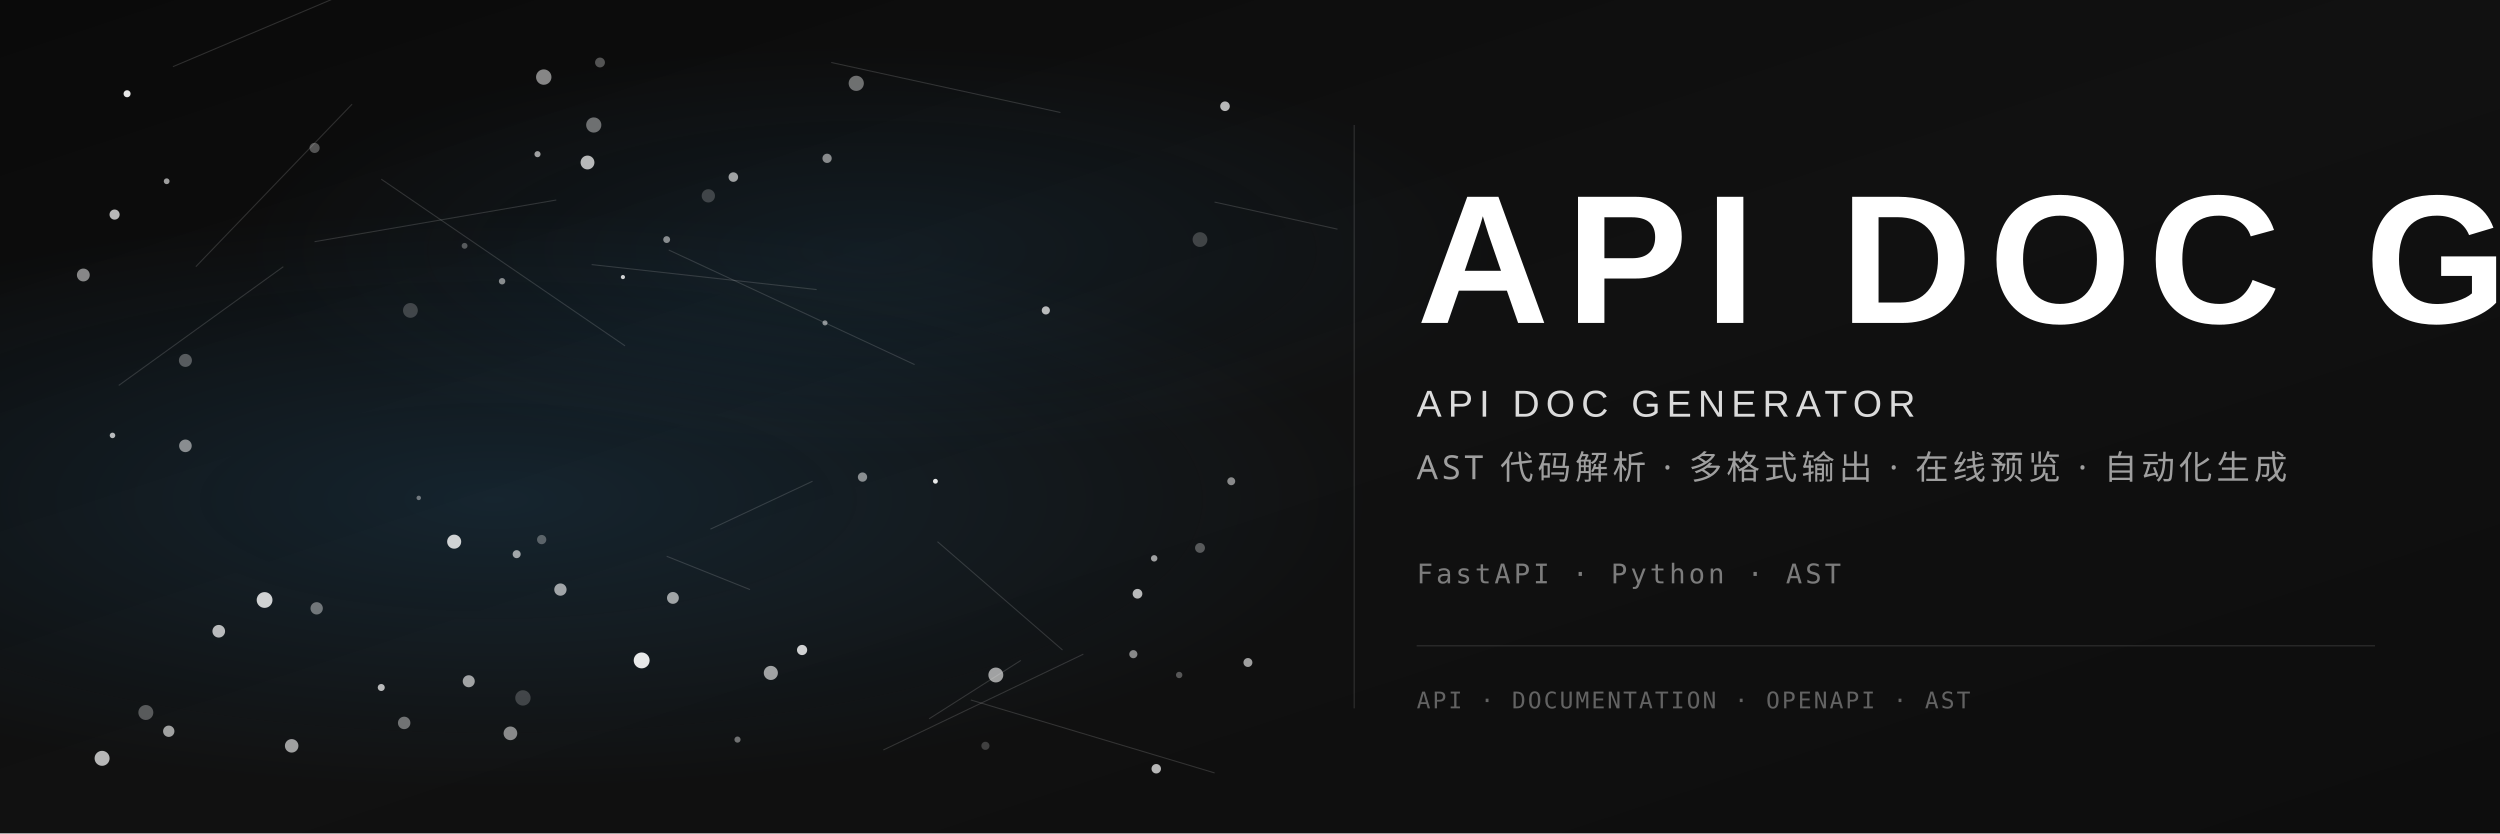
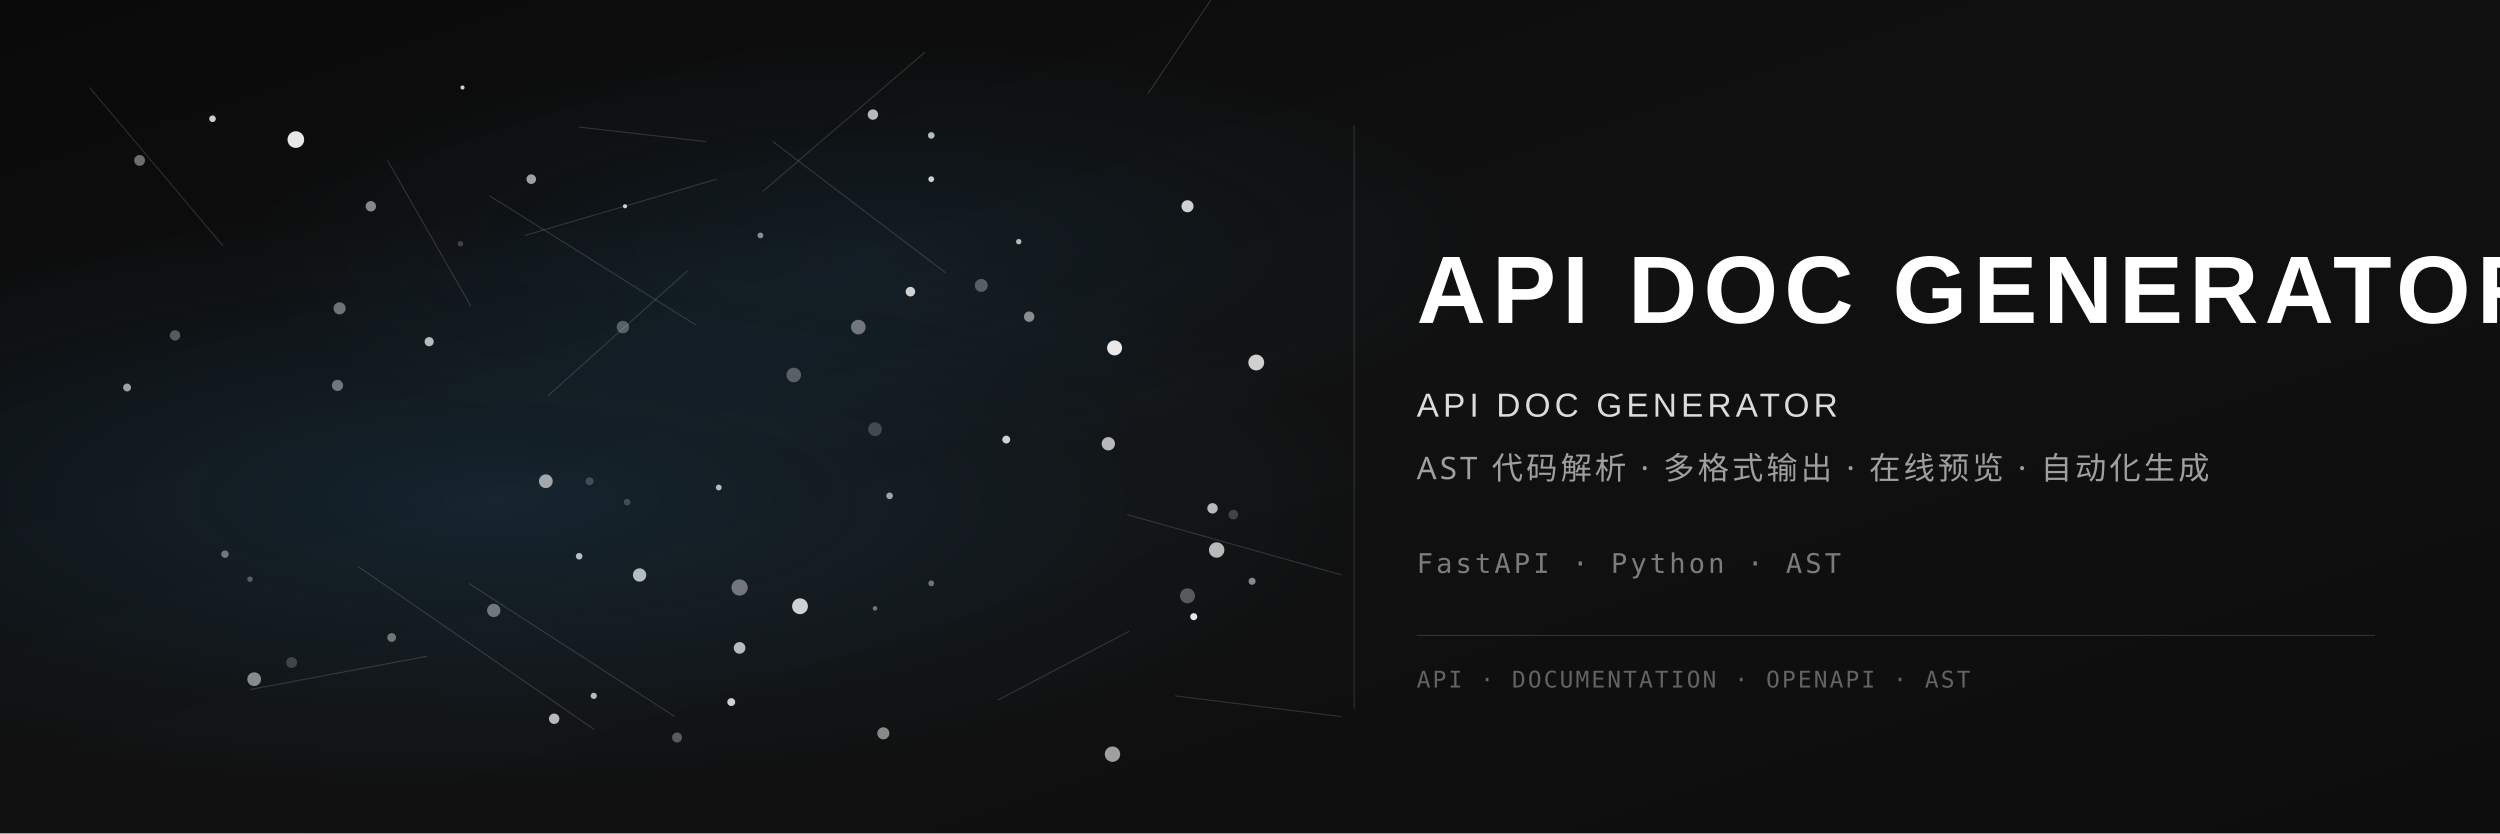
<svg xmlns="http://www.w3.org/2000/svg" viewBox="0 0 1200 400" width="1200" height="400">
  <defs>
    <linearGradient id="bg" x1="0%" y1="0%" x2="100%" y2="100%">
      <stop offset="0%" style="stop-color:#0a0a0a" />
      <stop offset="50%" style="stop-color:#111111" />
      <stop offset="100%" style="stop-color:#0d0d0d" />
    </linearGradient>
    <radialGradient id="glow1" cx="20%" cy="60%" r="35%">
      <stop offset="0%" style="stop-color:#3498DB;stop-opacity:0.15" />
      <stop offset="100%" style="stop-color:#3498DB;stop-opacity:0" />
    </radialGradient>
    <radialGradient id="glow2" cx="35%" cy="30%" r="25%">
      <stop offset="0%" style="stop-color:#3498DB;stop-opacity:0.1" />
      <stop offset="100%" style="stop-color:#3498DB;stop-opacity:0" />
    </radialGradient>
  </defs>
  <rect width="1200" height="400" fill="url(#bg)" />
  <rect width="1200" height="400" fill="url(#glow1)" />
  <rect width="1200" height="400" fill="url(#glow2)" />
-   <circle cx="566" cy="324" r="1.539" fill="white" opacity="0.3" />
-   <circle cx="218" cy="260" r="3.377" fill="white" opacity="0.8" />
-   <circle cx="223" cy="118" r="1.407" fill="white" opacity="0.3" />
-   <circle cx="55" cy="103" r="2.434" fill="white" opacity="0.7" />
-   <circle cx="354" cy="355" r="1.479" fill="white" opacity="0.4" />
-   <circle cx="61" cy="45" r="1.699" fill="white" opacity="0.9" />
-   <circle cx="89" cy="173" r="3.129" fill="white" opacity="0.3" />
-   <circle cx="140" cy="358" r="3.243" fill="white" opacity="0.6" />
-   <circle cx="544" cy="314" r="1.949" fill="white" opacity="0.5" />
-   <circle cx="80" cy="87" r="1.391" fill="white" opacity="0.6" />
-   <circle cx="245" cy="352" r="3.283" fill="white" opacity="0.5" />
-   <circle cx="370" cy="323" r="3.392" fill="white" opacity="0.6" />
-   <circle cx="248" cy="266" r="1.923" fill="white" opacity="0.6" />
-   <circle cx="576" cy="263" r="2.374" fill="white" opacity="0.3" />
-   <circle cx="320" cy="115" r="1.655" fill="white" opacity="0.5" />
-   <circle cx="396" cy="155" r="1.231" fill="white" opacity="0.5" />
-   <circle cx="282" cy="78" r="3.329" fill="white" opacity="0.7" />
-   <circle cx="261" cy="37" r="3.696" fill="white" opacity="0.5" />
-   <circle cx="70" cy="342" r="3.592" fill="white" opacity="0.3" />
-   <circle cx="285" cy="60" r="3.645" fill="white" opacity="0.4" />
-   <circle cx="554" cy="268" r="1.554" fill="white" opacity="0.6" />
-   <circle cx="127" cy="288" r="3.792" fill="white" opacity="0.8" />
-   <circle cx="299" cy="133" r="1.003" fill="white" opacity="0.8" />
-   <circle cx="397" cy="76" r="2.225" fill="white" opacity="0.5" />
-   <circle cx="251" cy="335" r="3.69" fill="white" opacity="0.2" />
-   <circle cx="197" cy="149" r="3.556" fill="white" opacity="0.2" />
-   <circle cx="288" cy="30" r="2.369" fill="white" opacity="0.3" />
-   <circle cx="340" cy="94" r="3.19" fill="white" opacity="0.2" />
-   <circle cx="411" cy="40" r="3.652" fill="white" opacity="0.4" />
-   <circle cx="183" cy="330" r="1.696" fill="white" opacity="0.7" />
-   <circle cx="308" cy="317" r="3.816" fill="white" opacity="0.9" />
-   <circle cx="89" cy="214" r="3.029" fill="white" opacity="0.5" />
-   <circle cx="323" cy="287" r="2.846" fill="white" opacity="0.6" />
-   <circle cx="201" cy="239" r="1.076" fill="white" opacity="0.4" />
-   <circle cx="591" cy="231" r="1.903" fill="white" opacity="0.5" />
-   <circle cx="576" cy="115" r="3.547" fill="white" opacity="0.2" />
-   <circle cx="151" cy="71" r="2.431" fill="white" opacity="0.3" />
-   <circle cx="54" cy="209" r="1.333" fill="white" opacity="0.7" />
-   <circle cx="473" cy="358" r="1.952" fill="white" opacity="0.2" />
-   <circle cx="555" cy="369" r="2.271" fill="white" opacity="0.7" />
-   <circle cx="81" cy="351" r="2.723" fill="white" opacity="0.6" />
-   <circle cx="105" cy="303" r="3.04" fill="white" opacity="0.7" />
-   <circle cx="241" cy="135" r="1.55" fill="white" opacity="0.5" />
-   <circle cx="194" cy="347" r="2.994" fill="white" opacity="0.4" />
-   <circle cx="152" cy="292" r="2.964" fill="white" opacity="0.4" />
-   <circle cx="269" cy="283" r="2.958" fill="white" opacity="0.6" />
-   <circle cx="588" cy="51" r="2.308" fill="white" opacity="0.7" />
-   <circle cx="352" cy="85" r="2.294" fill="white" opacity="0.6" />
-   <circle cx="225" cy="327" r="2.89" fill="white" opacity="0.6" />
-   <circle cx="49" cy="364" r="3.599" fill="white" opacity="0.7" />
-   <circle cx="40" cy="132" r="3.088" fill="white" opacity="0.5" />
-   <circle cx="260" cy="259" r="2.225" fill="white" opacity="0.3" />
-   <circle cx="414" cy="229" r="2.228" fill="white" opacity="0.5" />
-   <circle cx="546" cy="285" r="2.328" fill="white" opacity="0.7" />
-   <circle cx="502" cy="149" r="1.96" fill="white" opacity="0.7" />
-   <circle cx="478" cy="324" r="3.58" fill="white" opacity="0.6" />
-   <circle cx="599" cy="318" r="2.145" fill="white" opacity="0.6" />
-   <circle cx="385" cy="312" r="2.449" fill="white" opacity="0.8" />
-   <circle cx="258" cy="74" r="1.474" fill="white" opacity="0.6" />
-   <circle cx="449" cy="231" r="1.172" fill="white" opacity="0.9" />
-   <line x1="94" y1="128" x2="169" y2="50" stroke="white" stroke-width="0.5" opacity="0.15" />
-   <line x1="424" y1="360" x2="520" y2="314" stroke="white" stroke-width="0.5" opacity="0.15" />
-   <line x1="57" y1="185" x2="136" y2="128" stroke="white" stroke-width="0.5" opacity="0.15" />
-   <line x1="399" y1="30" x2="509" y2="54" stroke="white" stroke-width="0.5" opacity="0.15" />
-   <line x1="321" y1="120" x2="439" y2="175" stroke="white" stroke-width="0.5" opacity="0.15" />
-   <line x1="151" y1="116" x2="267" y2="96" stroke="white" stroke-width="0.5" opacity="0.15" />
-   <line x1="183" y1="86" x2="300" y2="166" stroke="white" stroke-width="0.5" opacity="0.15" />
-   <line x1="446" y1="345" x2="490" y2="317" stroke="white" stroke-width="0.5" opacity="0.15" />
-   <line x1="450" y1="260" x2="510" y2="312" stroke="white" stroke-width="0.5" opacity="0.15" />
-   <line x1="466" y1="336" x2="583" y2="371" stroke="white" stroke-width="0.5" opacity="0.15" />
-   <line x1="83" y1="32" x2="194" y2="-15" stroke="white" stroke-width="0.5" opacity="0.15" />
-   <line x1="320" y1="267" x2="360" y2="283" stroke="white" stroke-width="0.5" opacity="0.15" />
-   <line x1="284" y1="127" x2="392" y2="139" stroke="white" stroke-width="0.5" opacity="0.15" />
-   <line x1="341" y1="254" x2="390" y2="231" stroke="white" stroke-width="0.5" opacity="0.15" />
-   <line x1="583" y1="97" x2="642" y2="110" stroke="white" stroke-width="0.5" opacity="0.15" />
+   <circle cx="299" cy="157" r="3.0" fill="white" opacity="0.3" />
+   <circle cx="188" cy="306" r="2.1" fill="white" opacity="0.4" />
+   <circle cx="67" cy="77" r="2.6" fill="white" opacity="0.4" />
+   <circle cx="573" cy="296" r="1.7" fill="white" opacity="0.9" />
+   <circle cx="178" cy="99" r="2.5" fill="white" opacity="0.5" />
+   <circle cx="237" cy="293" r="3.2" fill="white" opacity="0.4" />
+   <circle cx="437" cy="140" r="2.3" fill="white" opacity="0.8" />
+   <circle cx="122" cy="326" r="3.3" fill="white" opacity="0.5" />
+   <circle cx="412" cy="157" r="3.5" fill="white" opacity="0.4" />
+   <circle cx="140" cy="318" r="2.6" fill="white" opacity="0.2" />
+   <circle cx="419" cy="55" r="2.5" fill="white" opacity="0.7" />
+   <circle cx="266" cy="345" r="2.5" fill="white" opacity="0.7" />
+   <circle cx="534" cy="362" r="3.7" fill="white" opacity="0.6" />
+   <circle cx="489" cy="116" r="1.3" fill="white" opacity="0.7" />
+   <circle cx="582" cy="244" r="2.5" fill="white" opacity="0.7" />
+   <circle cx="420" cy="292" r="1.1" fill="white" opacity="0.4" />
+   <circle cx="351" cy="337" r="1.9" fill="white" opacity="0.8" />
+   <circle cx="447" cy="86" r="1.4" fill="white" opacity="0.8" />
+   <circle cx="384" cy="291" r="3.8" fill="white" opacity="0.8" />
+   <circle cx="206" cy="164" r="2.2" fill="white" opacity="0.7" />
+   <circle cx="420" cy="206" r="3.3" fill="white" opacity="0.2" />
+   <circle cx="325" cy="354" r="2.4" fill="white" opacity="0.3" />
+   <circle cx="603" cy="174" r="3.8" fill="white" opacity="0.8" />
+   <circle cx="307" cy="276" r="3.2" fill="white" opacity="0.7" />
+   <circle cx="221" cy="117" r="1.3" fill="white" opacity="0.2" />
+   <circle cx="535" cy="167" r="3.6" fill="white" opacity="0.9" />
+   <circle cx="592" cy="247" r="2.3" fill="white" opacity="0.2" />
+   <circle cx="471" cy="137" r="3.1" fill="white" opacity="0.3" />
+   <circle cx="365" cy="113" r="1.4" fill="white" opacity="0.5" />
+   <circle cx="283" cy="231" r="1.9" fill="white" opacity="0.2" />
+   <circle cx="447" cy="65" r="1.6" fill="white" opacity="0.7" />
+   <circle cx="301" cy="241" r="1.6" fill="white" opacity="0.2" />
+   <circle cx="532" cy="213" r="3.2" fill="white" opacity="0.7" />
+   <circle cx="61" cy="186" r="1.9" fill="white" opacity="0.6" />
+   <circle cx="262" cy="231" r="3.3" fill="white" opacity="0.6" />
+   <circle cx="102" cy="57" r="1.6" fill="white" opacity="0.8" />
+   <circle cx="570" cy="286" r="3.6" fill="white" opacity="0.3" />
+   <circle cx="584" cy="264" r="3.7" fill="white" opacity="0.7" />
+   <circle cx="142" cy="67" r="4.0" fill="white" opacity="0.9" />
+   <circle cx="427" cy="238" r="1.6" fill="white" opacity="0.6" />
+   <circle cx="84" cy="161" r="2.5" fill="white" opacity="0.3" />
+   <circle cx="120" cy="278" r="1.3" fill="white" opacity="0.3" />
+   <circle cx="570" cy="99" r="2.9" fill="white" opacity="0.8" />
+   <circle cx="494" cy="152" r="2.5" fill="white" opacity="0.5" />
+   <circle cx="601" cy="279" r="1.7" fill="white" opacity="0.5" />
+   <circle cx="222" cy="42" r="1.0" fill="white" opacity="0.8" />
+   <circle cx="278" cy="267" r="1.6" fill="white" opacity="0.7" />
+   <circle cx="345" cy="234" r="1.4" fill="white" opacity="0.7" />
+   <circle cx="163" cy="148" r="2.9" fill="white" opacity="0.4" />
+   <circle cx="255" cy="86" r="2.3" fill="white" opacity="0.6" />
+   <circle cx="355" cy="311" r="2.8" fill="white" opacity="0.7" />
+   <circle cx="285" cy="334" r="1.5" fill="white" opacity="0.7" />
+   <circle cx="447" cy="280" r="1.4" fill="white" opacity="0.4" />
+   <circle cx="108" cy="266" r="1.8" fill="white" opacity="0.4" />
+   <circle cx="381" cy="180" r="3.5" fill="white" opacity="0.3" />
+   <circle cx="300" cy="99" r="1.0" fill="white" opacity="0.8" />
+   <circle cx="483" cy="211" r="1.9" fill="white" opacity="0.8" />
+   <circle cx="162" cy="185" r="2.7" fill="white" opacity="0.4" />
+   <circle cx="355" cy="282" r="3.9" fill="white" opacity="0.4" />
+   <circle cx="424" cy="352" r="2.9" fill="white" opacity="0.5" />
+   <line x1="235" y1="94" x2="334" y2="156" stroke="white" stroke-width="0.5" opacity="0.15" />
+   <line x1="172" y1="272" x2="285" y2="350" stroke="white" stroke-width="0.5" opacity="0.15" />
+   <line x1="225" y1="280" x2="324" y2="344" stroke="white" stroke-width="0.5" opacity="0.15" />
+   <line x1="186" y1="77" x2="226" y2="147" stroke="white" stroke-width="0.5" opacity="0.15" />
+   <line x1="252" y1="113" x2="344" y2="86" stroke="white" stroke-width="0.5" opacity="0.15" />
+   <line x1="541" y1="247" x2="644" y2="276" stroke="white" stroke-width="0.5" opacity="0.15" />
+   <line x1="43" y1="42" x2="107" y2="118" stroke="white" stroke-width="0.5" opacity="0.15" />
+   <line x1="366" y1="92" x2="444" y2="25" stroke="white" stroke-width="0.5" opacity="0.15" />
+   <line x1="120" y1="331" x2="205" y2="315" stroke="white" stroke-width="0.5" opacity="0.15" />
+   <line x1="479" y1="336" x2="542" y2="303" stroke="white" stroke-width="0.5" opacity="0.15" />
+   <line x1="278" y1="61" x2="339" y2="68" stroke="white" stroke-width="0.5" opacity="0.15" />
+   <line x1="564" y1="334" x2="644" y2="344" stroke="white" stroke-width="0.5" opacity="0.15" />
+   <line x1="551" y1="45" x2="604" y2="-34" stroke="white" stroke-width="0.5" opacity="0.15" />
+   <line x1="263" y1="190" x2="330" y2="130" stroke="white" stroke-width="0.5" opacity="0.15" />
+   <line x1="371" y1="68" x2="454" y2="131" stroke="white" stroke-width="0.5" opacity="0.15" />
  <line x1="650" y1="60" x2="650" y2="340" stroke="white" stroke-width="0.5" opacity="0.15" />
-   <text x="680" y="155" font-family="'SF Pro Display','Helvetica Neue',Arial,sans-serif" font-size="88" font-weight="800" fill="white" letter-spacing="8">API DOC GENERATOR</text>
-   <text x="680" y="200" font-family="'SF Pro Display','Helvetica Neue',Arial,sans-serif" font-size="18" font-weight="400" fill="white" opacity="0.85" letter-spacing="3">API DOC GENERATOR</text>
-   <text x="680" y="230" font-family="'Noto Sans SC','PingFang SC','Microsoft YaHei',sans-serif" font-size="16" font-weight="300" fill="white" opacity="0.6" letter-spacing="2">AST 代码解析 · 多格式输出 · 在线预览 · 自动化生成</text>
-   <text x="680" y="280" font-family="'SF Mono','Fira Code','Consolas',monospace" font-size="13" fill="white" opacity="0.45" letter-spacing="1.5">FastAPI · Python · AST</text>
-   <line x1="680" y1="310" x2="1140" y2="310" stroke="white" stroke-width="0.5" opacity="0.15" />
-   <text x="680" y="340" font-family="'SF Mono','Fira Code','Consolas',monospace" font-size="11" fill="white" opacity="0.35" letter-spacing="1">API · DOCUMENTATION · OPENAPI · AST</text>
+   <text x="680" y="155" font-family="'SF Pro Display','Helvetica Neue',Arial,sans-serif" font-size="46" font-weight="800" fill="white" letter-spacing="3">API DOC GENERATOR</text>
+   <text x="680" y="200" font-family="'SF Pro Display','Helvetica Neue',Arial,sans-serif" font-size="16" font-weight="400" fill="white" opacity="0.85" letter-spacing="2">API DOC GENERATOR</text>
+   <text x="680" y="230" font-family="'Noto Sans SC','PingFang SC','Microsoft YaHei',sans-serif" font-size="15" font-weight="300" fill="white" opacity="0.6" letter-spacing="1.5">AST 代码解析 · 多格式输出 · 在线预览 · 自动化生成</text>
+   <text x="680" y="275" font-family="'SF Mono','Fira Code','Consolas',monospace" font-size="13" fill="white" opacity="0.45" letter-spacing="1.5">FastAPI · Python · AST</text>
+   <line x1="680" y1="305" x2="1140" y2="305" stroke="white" stroke-width="0.5" opacity="0.15" />
+   <text x="680" y="330" font-family="'SF Mono','Fira Code','Consolas',monospace" font-size="11" fill="white" opacity="0.35" letter-spacing="1">API · DOCUMENTATION · OPENAPI · AST</text>
</svg>
